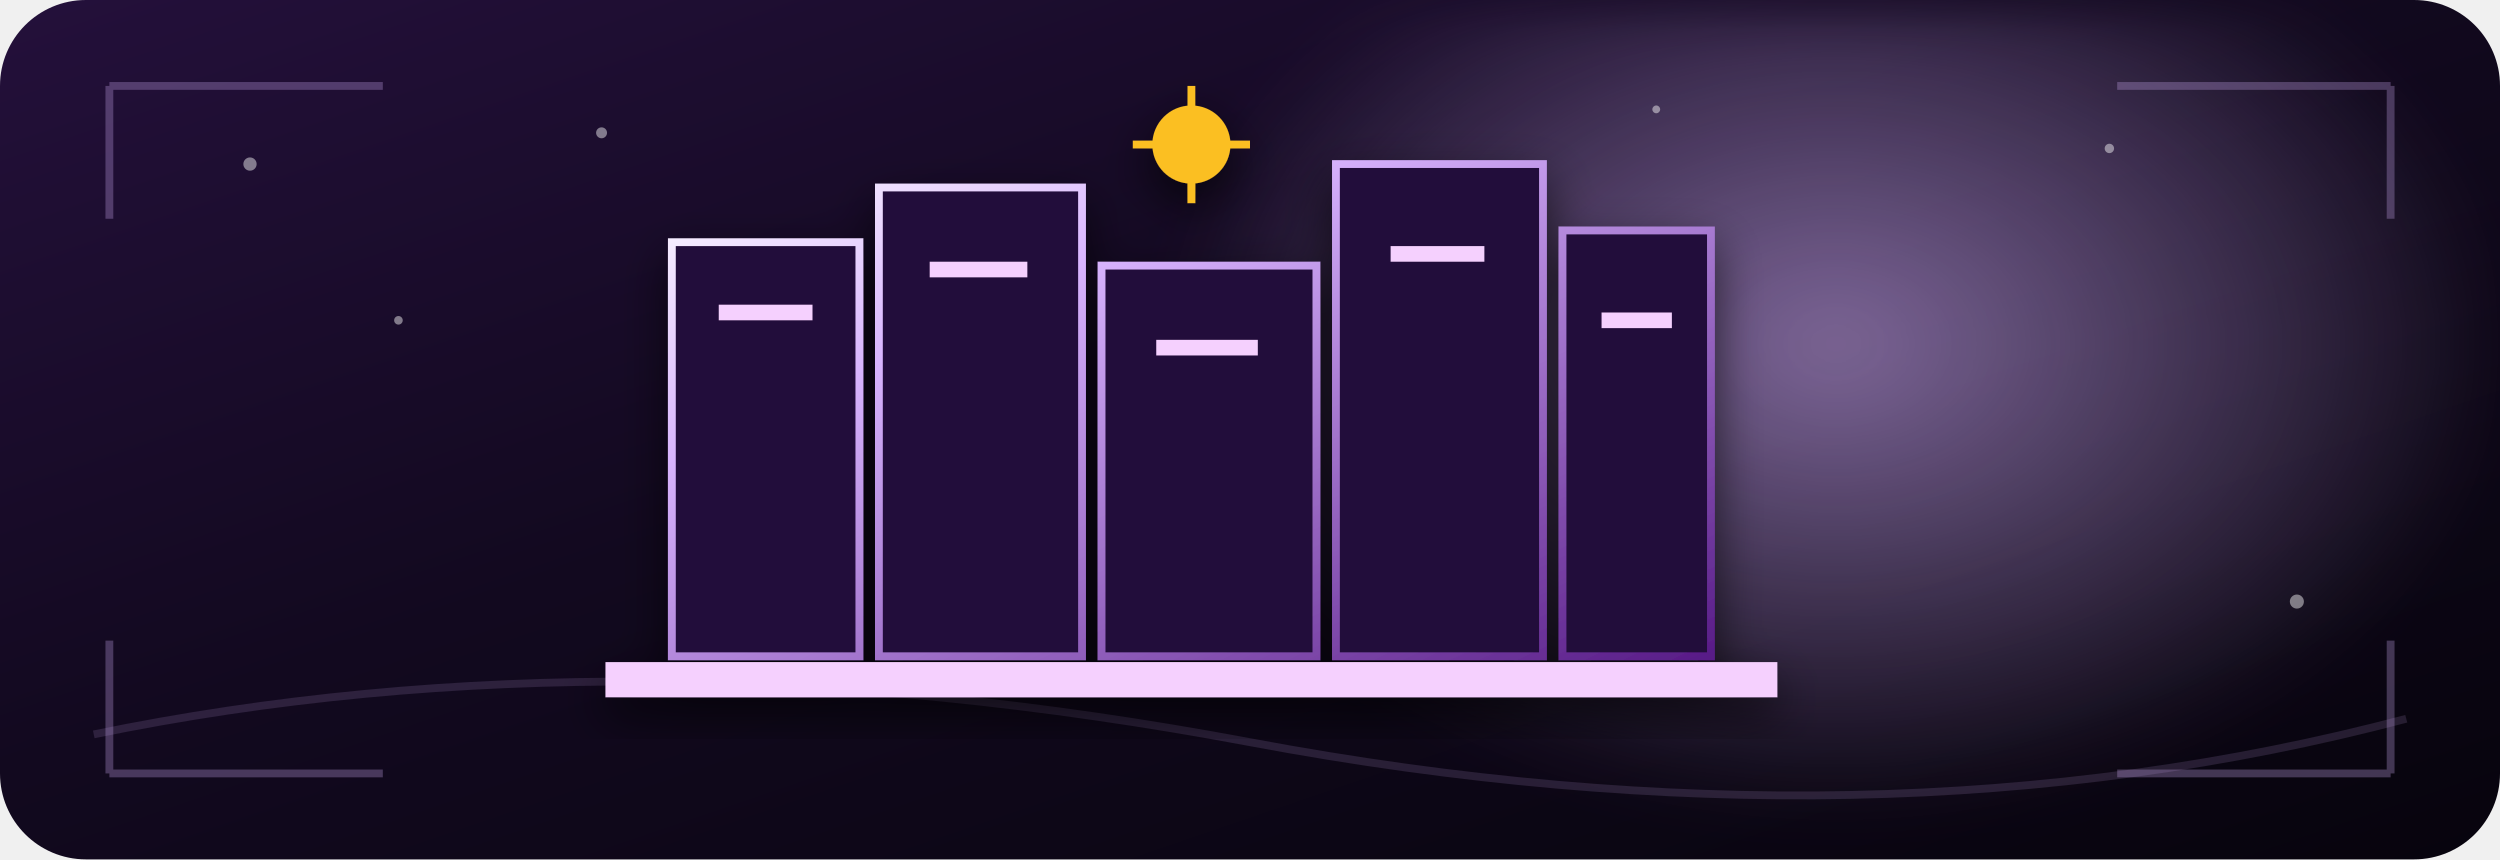
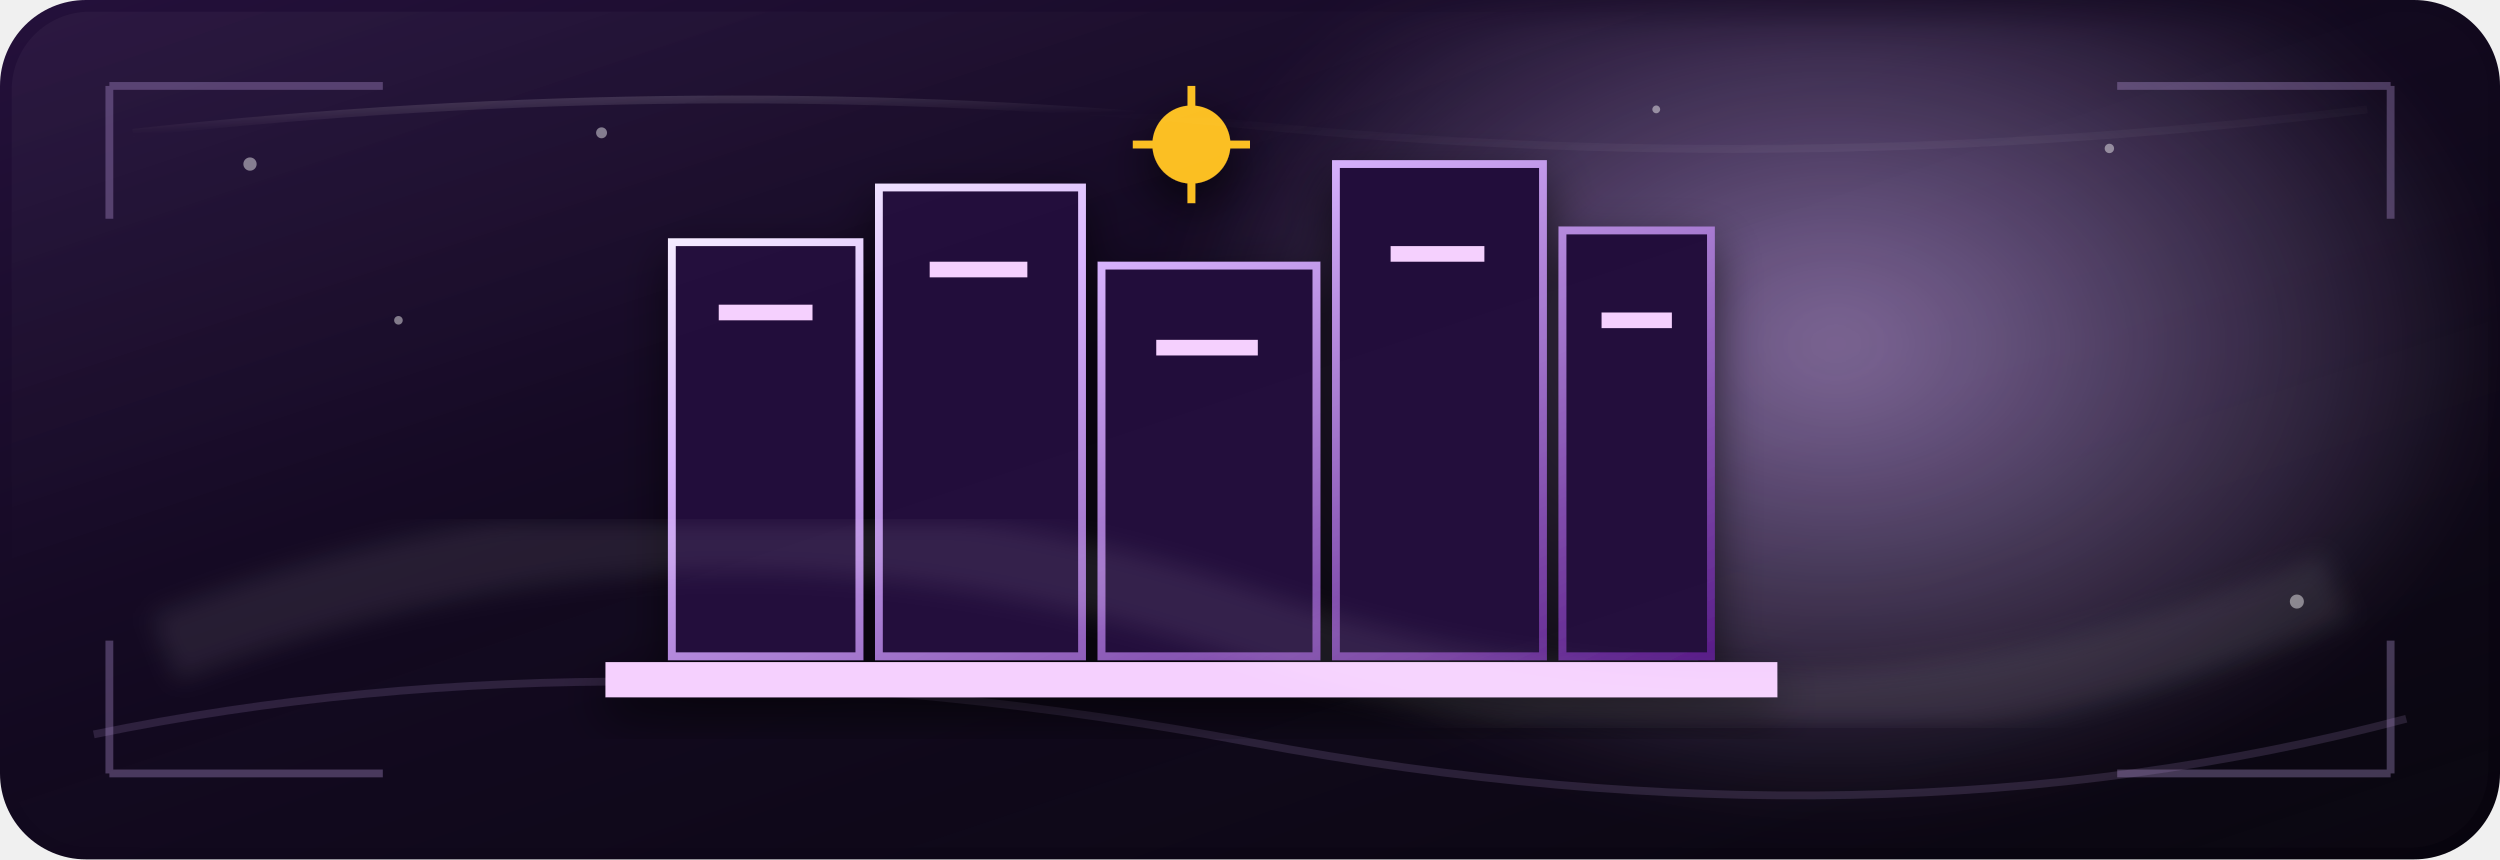
<svg xmlns="http://www.w3.org/2000/svg" viewBox="0 0 640 220" aria-hidden="true">
  <defs>
    <linearGradient id="bg" x1="0" y1="0" x2="1" y2="1">
      <stop stop-color="#24103b" />
      <stop offset=".45" stop-color="#12091f" />
      <stop offset="1" stop-color="#07040d" />
    </linearGradient>
    <radialGradient id="aura">
      <stop stop-color="#d8b4fe" stop-opacity=".55" />
      <stop offset="1" stop-color="#d8b4fe" stop-opacity="0" />
    </radialGradient>
    <linearGradient id="metal" x1="0" y1="0" x2="1" y2="1">
      <stop stop-color="#fff" />
      <stop offset=".3" stop-color="#d8b4fe" />
      <stop offset="1" stop-color="#581c87" />
    </linearGradient>
    <filter id="glow">
      <feGaussianBlur stdDeviation="8" />
    </filter>
    <filter id="shadow">
      <feDropShadow dx="0" dy="5" stdDeviation="6" flood-color="#000" flood-opacity=".65" />
    </filter>
+     <linearGradient id="artShine" x1="0" y1="0" x2="1" y2="1">
+       <stop stop-color="#fff" stop-opacity=".18" />
+       <stop offset=".35" stop-color="#fff" stop-opacity="0" />
+       <stop offset="1" stop-color="#fff" stop-opacity=".05" />
+     </linearGradient>
+     <filter id="artGlow">
+       <feGaussianBlur stdDeviation="3" />
+     </filter>
  </defs>
  <rect width="640" height="220" rx="22" fill="url(#bg)" />
  <ellipse cx="470" cy="88" rx="170" ry="120" fill="url(#aura)" filter="url(#glow)" />
  <g opacity=".45" fill="#fff">
    <circle cx="64" cy="42" r="1.7" />
    <circle cx="102" cy="82" r="1.1" />
    <circle cx="154" cy="34" r="1.4" />
    <circle cx="540" cy="38" r="1.2" />
    <circle cx="588" cy="154" r="1.8" />
    <circle cx="424" cy="28" r="1" />
  </g>
  <path d="M24 188 Q160 160 320 190 T616 184" fill="none" stroke="#d8b4fe" stroke-opacity=".14" stroke-width="2" />
  <g filter="url(#shadow)">
    <path d="M155 174h300" stroke="#f5d0fe" stroke-width="9" />
    <path d="M172 62h48v106h-48zM225 48h52v120h-52zM282 68h55v100h-55zM342 42h53v126h-53zM400 59h38v109h-38z" fill="#24103b" stroke="url(#metal)" stroke-width="2" />
    <path d="M184 80h24M238 69h25M296 89h26M356 65h24M410 82h18" stroke="#f5d0fe" stroke-width="4" />
    <circle cx="305" cy="37" r="10" fill="#fbbf24" />
    <path d="M305 22v30M290 37h30" stroke="#fbbf24" stroke-width="2" />
  </g>
  <path d="M28 22h70M28 22v34M612 22h-70M612 22v34M28 198h70M28 198v-34M612 198h-70M612 198v-34" fill="none" stroke="#d8b4fe" stroke-opacity=".28" stroke-width="2" />
+   <path d="M42 166 Q180 112 320 160 T598 150" fill="none" stroke="#fff" stroke-opacity=".08" stroke-width="18" filter="url(#artGlow)" />
+   <path d="M34 34 Q180 18 320 32 T606 28" fill="none" stroke="url(#artShine)" stroke-width="2" />
+   <rect x="3" y="3" width="634" height="214" rx="20" fill="url(#artShine)" opacity=".22" pointer-events="none" />
</svg>
